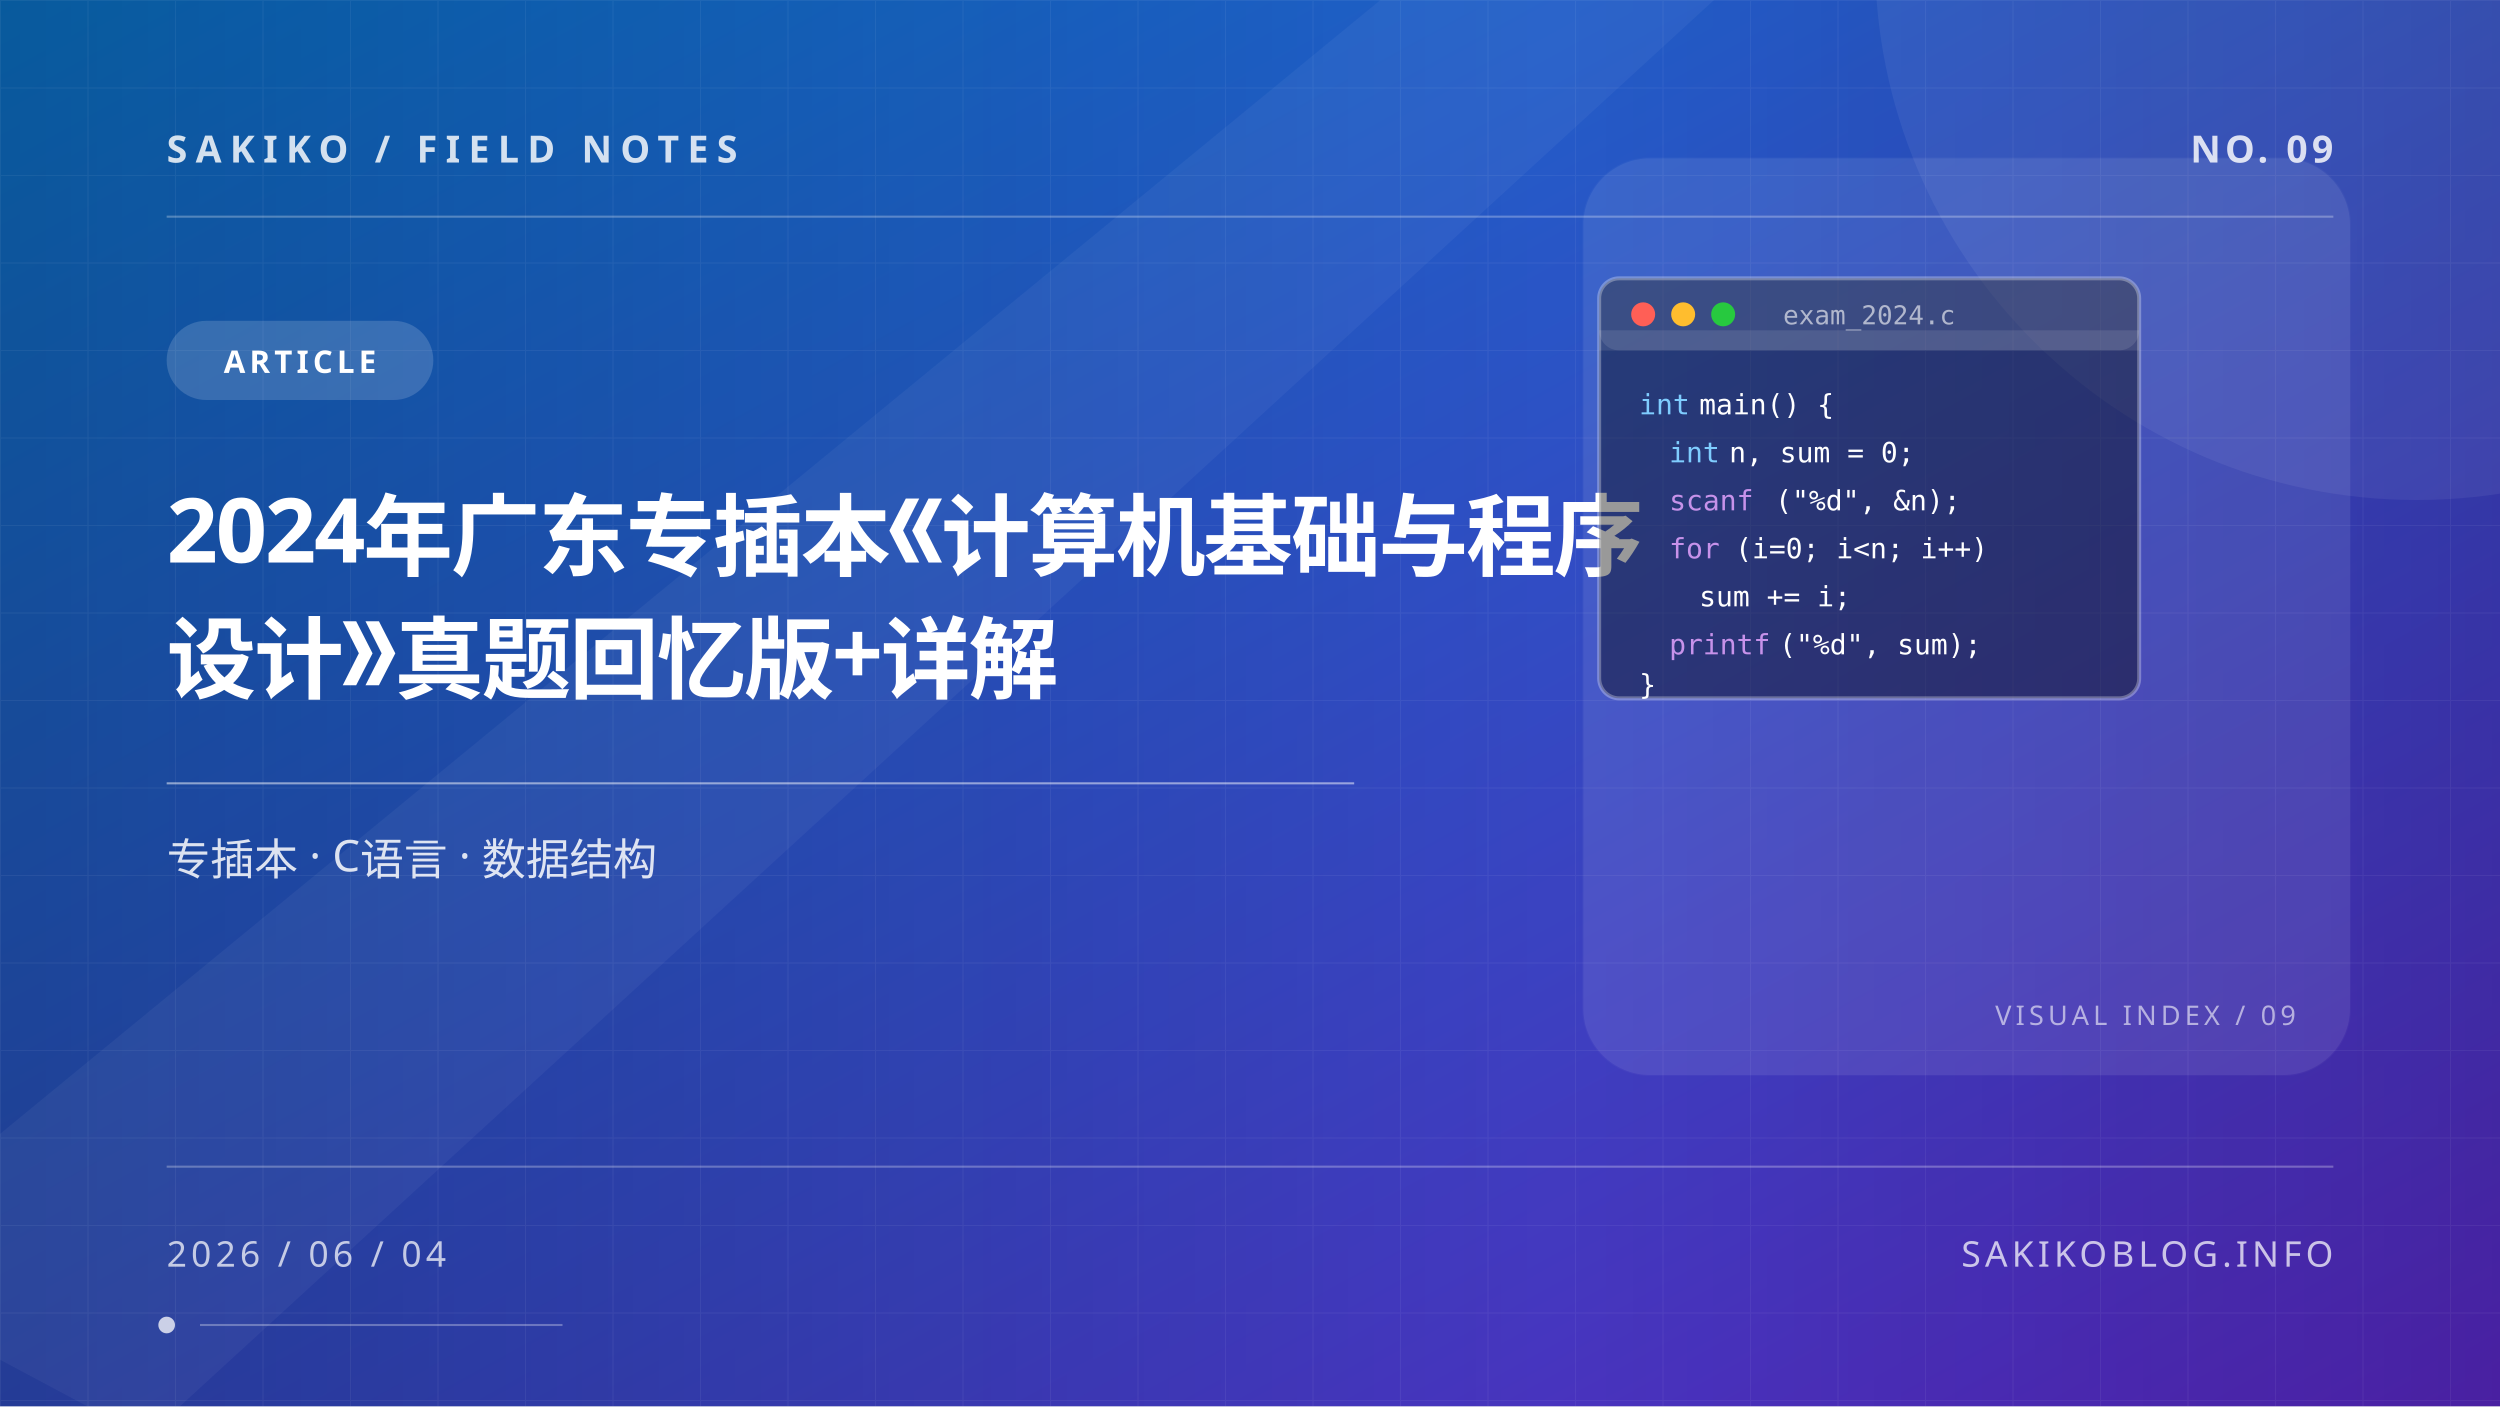
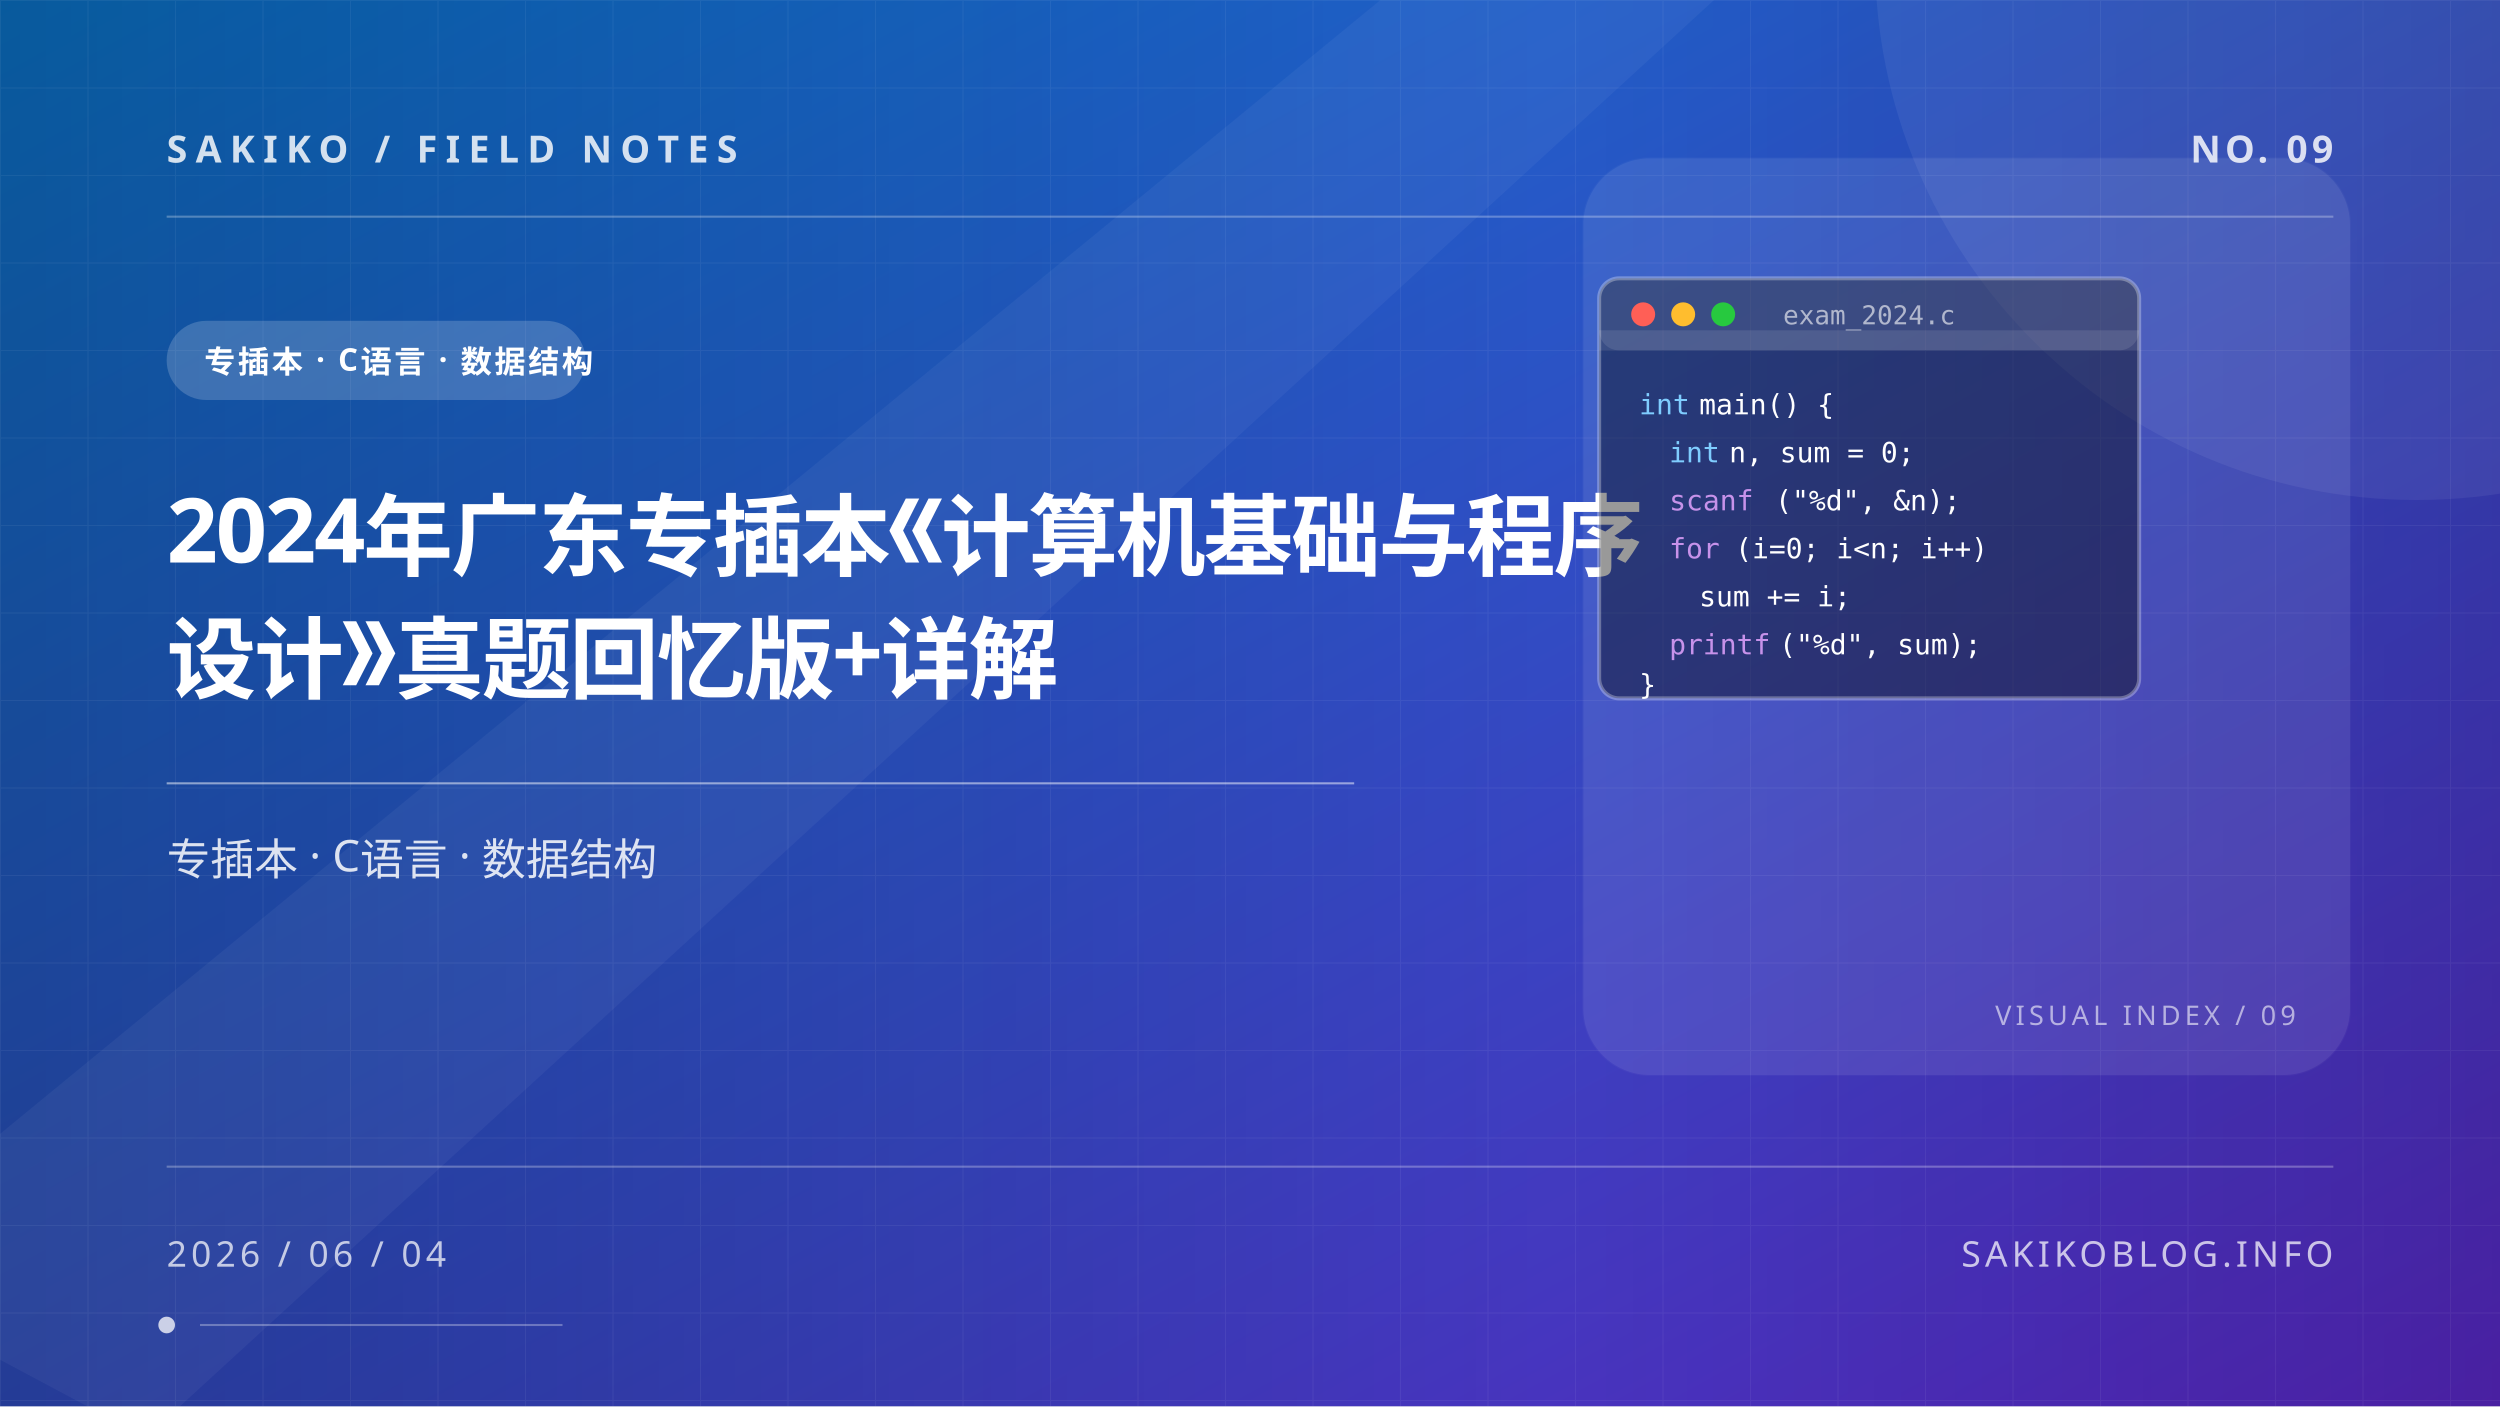
<svg xmlns="http://www.w3.org/2000/svg" viewBox="0 0 1200 675" width="1200" height="675" font-family="'Noto Sans SC','Microsoft YaHei','PingFang SC',sans-serif">
  <defs>
    <linearGradient id="bg" x1="0" y1="0" x2="1" y2="1">
      <stop offset="0" stop-color="#0984e3" />
      <stop offset="1" stop-color="#5f27cd" />
    </linearGradient>
    <linearGradient id="shade" x1="0" y1="0" x2="1" y2="0">
      <stop offset="0" stop-color="#050816" stop-opacity="0.34" />
      <stop offset="0.62" stop-color="#050816" stop-opacity="0.10" />
      <stop offset="1" stop-color="#050816" stop-opacity="0.24" />
    </linearGradient>
    <pattern id="grid" width="42" height="42" patternUnits="userSpaceOnUse">
      <path d="M 42 0 L 0 0 0 42" fill="none" stroke="#fff" stroke-opacity="0.055" stroke-width="1" />
    </pattern>
    <clipPath id="art-clip">
      <rect x="760" y="76" width="368" height="440" rx="32" />
    </clipPath>
  </defs>
  <rect width="1200" height="675" fill="url(#bg)" />
  <rect width="1200" height="675" fill="url(#shade)" />
  <rect width="1200" height="675" fill="url(#grid)" />
  <path d="M -80 610 L 760 -80 L 910 -80 L 70 690 Z" fill="#fff" opacity="0.045" />
  <circle cx="1160" cy="-20" r="260" fill="#fff" opacity="0.06" />
  <text x="80" y="78" font-size="18" font-weight="700" letter-spacing="4" fill="#fff" opacity="0.82">SAKIKO / FIELD NOTES</text>
  <text x="1120" y="78" font-size="18" font-weight="700" letter-spacing="2" text-anchor="end" fill="#fff" opacity="0.82">NO. 09</text>
  <line x1="80" y1="104" x2="1120" y2="104" stroke="#fff" stroke-opacity="0.28" />
  <g>
-     <rect x="80" y="154" width="128" height="38" rx="19" fill="#fff" opacity="0.16" />
-     <text x="144" y="179" text-anchor="middle" font-size="15" font-weight="700" letter-spacing="2" fill="#fff">ARTICLE</text>
+     <rect x="80" y="154" width="201.05" height="38" rx="19" fill="#fff" opacity="0.18" />
+     <text x="98" y="179" font-size="15" font-weight="700" letter-spacing="1.2" fill="#fff">专插本 · C语言 · 数据结构</text>
  </g>
  <text font-size="43" font-weight="750" fill="#fff" letter-spacing="-1">
    <tspan x="80" y="270">2024年广东专插本《计算机基础与程序</tspan>
    <tspan x="80" y="332">设计》真题回忆版+详解</tspan>
  </text>
  <line x1="80" y1="376" x2="650" y2="376" stroke="#fff" stroke-opacity="0.5" />
  <text x="80" y="420" font-size="21" fill="#fff" opacity="0.84">专插本 · C语言 · 数据结构</text>
  <rect x="760" y="76" width="368" height="440" rx="32" fill="#fff" opacity="0.09" stroke="#fff" stroke-opacity="0.28" />
  <g clip-path="url(#art-clip)" transform="translate(-10 28) scale(0.96)">
    <g transform="translate(810 110)">
      <rect width="270" height="210" rx="10" fill="rgba(0,0,0,0.4)" stroke="rgba(255,255,255,0.3)" stroke-width="2" />
      <rect width="270" height="36" rx="10" fill="rgba(255,255,255,0.1)" />
      <rect y="26" width="270" height="10" fill="rgba(255,255,255,0.1)" />
      <circle cx="22" cy="18" r="6" fill="#ff5f56" />
      <circle cx="42" cy="18" r="6" fill="#ffbd2e" />
      <circle cx="62" cy="18" r="6" fill="#27c93f" />
      <text x="135" y="23" font-size="13" fill="rgba(255,255,255,0.6)" font-family="'Fira Code',monospace" text-anchor="middle">exam_2024.c</text>
      <text x="20" y="68" font-size="14" fill="#7fcdff" font-family="'Fira Code',monospace">int</text>
      <text x="50" y="68" font-size="14" fill="#fff" font-family="'Fira Code',monospace">main() {</text>
      <text x="35" y="92" font-size="14" fill="#7fcdff" font-family="'Fira Code',monospace">int</text>
      <text x="65" y="92" font-size="14" fill="#fff" font-family="'Fira Code',monospace">n, sum = 0;</text>
      <text x="35" y="116" font-size="14" fill="#c792ea" font-family="'Fira Code',monospace">scanf</text>
      <text x="88" y="116" font-size="14" fill="#fff" font-family="'Fira Code',monospace">("%d", &amp;n);</text>
      <text x="35" y="140" font-size="14" fill="#c792ea" font-family="'Fira Code',monospace">for</text>
      <text x="68" y="140" font-size="14" fill="#fff" font-family="'Fira Code',monospace">(i=0; i&lt;n; i++)</text>
      <text x="50" y="164" font-size="14" fill="#fff" font-family="'Fira Code',monospace">sum += i;</text>
      <text x="35" y="188" font-size="14" fill="#c792ea" font-family="'Fira Code',monospace">printf</text>
      <text x="90" y="188" font-size="14" fill="#fff" font-family="'Fira Code',monospace">("%d", sum);</text>
      <text x="20" y="208" font-size="14" fill="#fff" font-family="'Fira Code',monospace">}</text>
    </g>
  </g>
  <text x="1102" y="492" text-anchor="end" font-size="13" letter-spacing="2" fill="#fff" opacity="0.58">VISUAL INDEX / 09</text>
  <line x1="80" y1="560" x2="1120" y2="560" stroke="#fff" stroke-opacity="0.28" />
  <text x="80" y="608" font-size="17" letter-spacing="2" fill="#fff" opacity="0.72">2026 / 06 / 04</text>
  <text x="1120" y="608" text-anchor="end" font-size="17" letter-spacing="2" fill="#fff" opacity="0.72">SAKIKOBLOG.INFO</text>
  <circle cx="80" cy="636" r="4" fill="#fff" opacity="0.75" />
  <line x1="96" y1="636" x2="270" y2="636" stroke="#fff" stroke-opacity="0.3" />
</svg>
